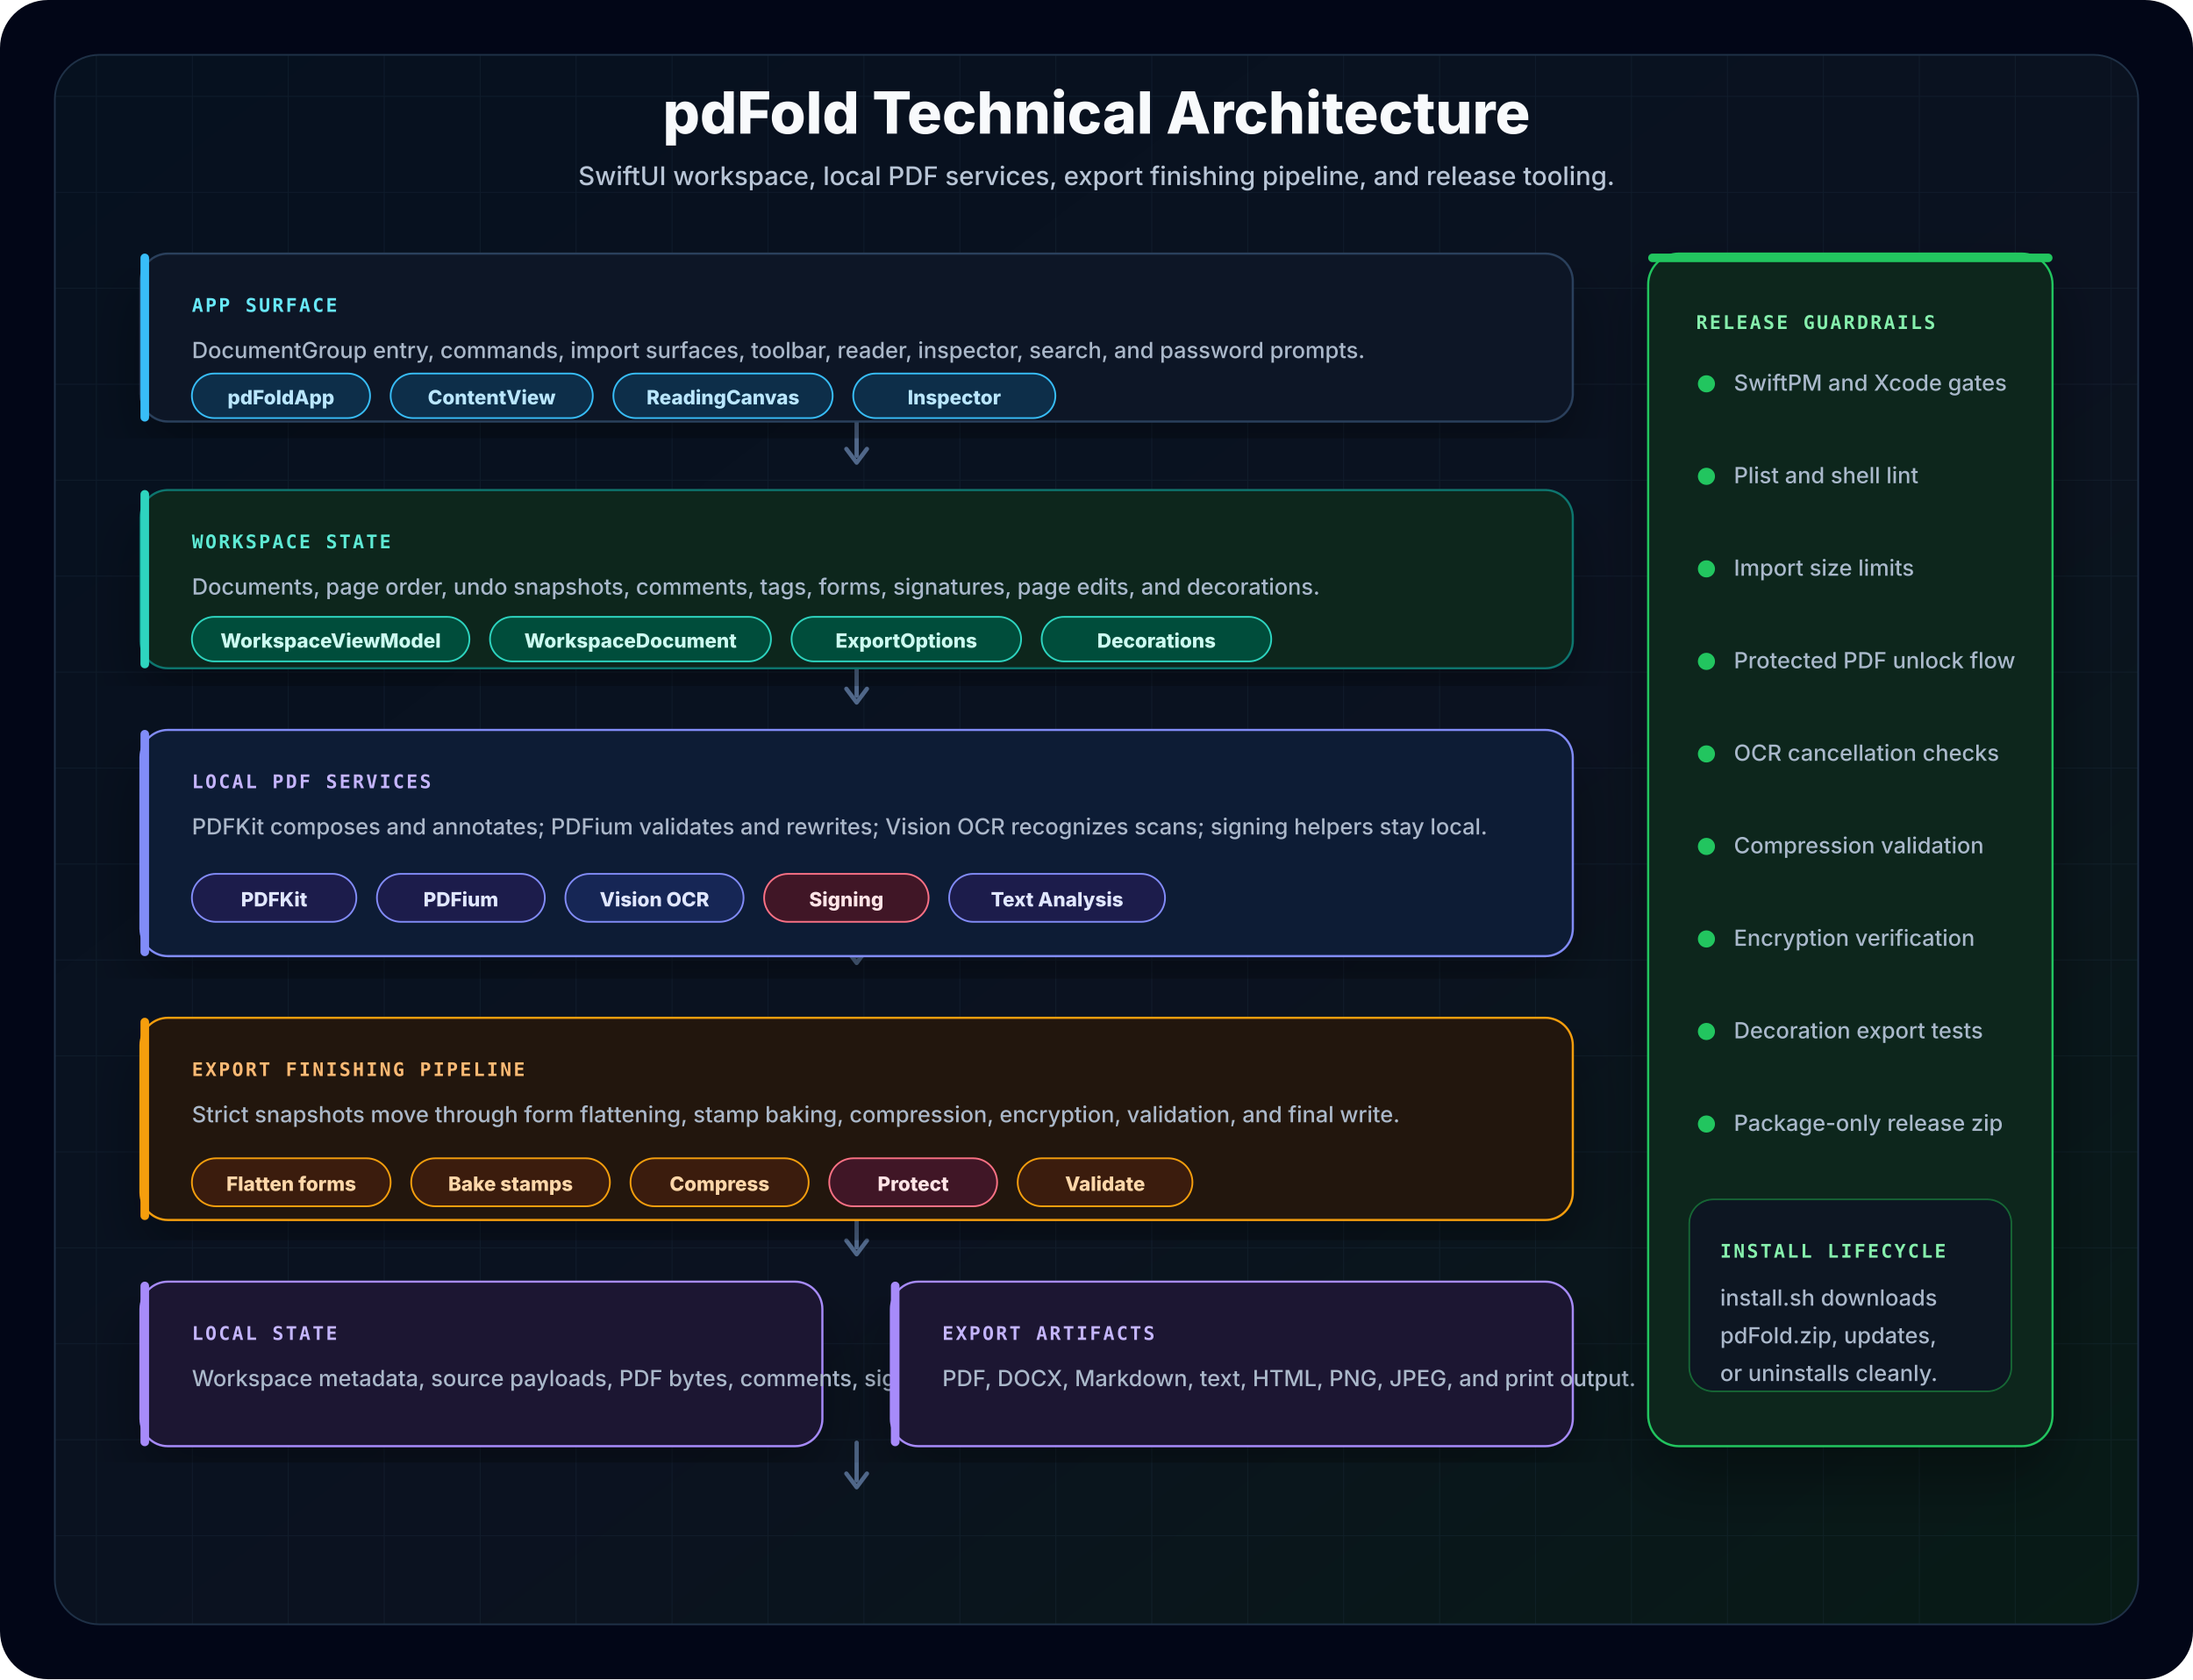
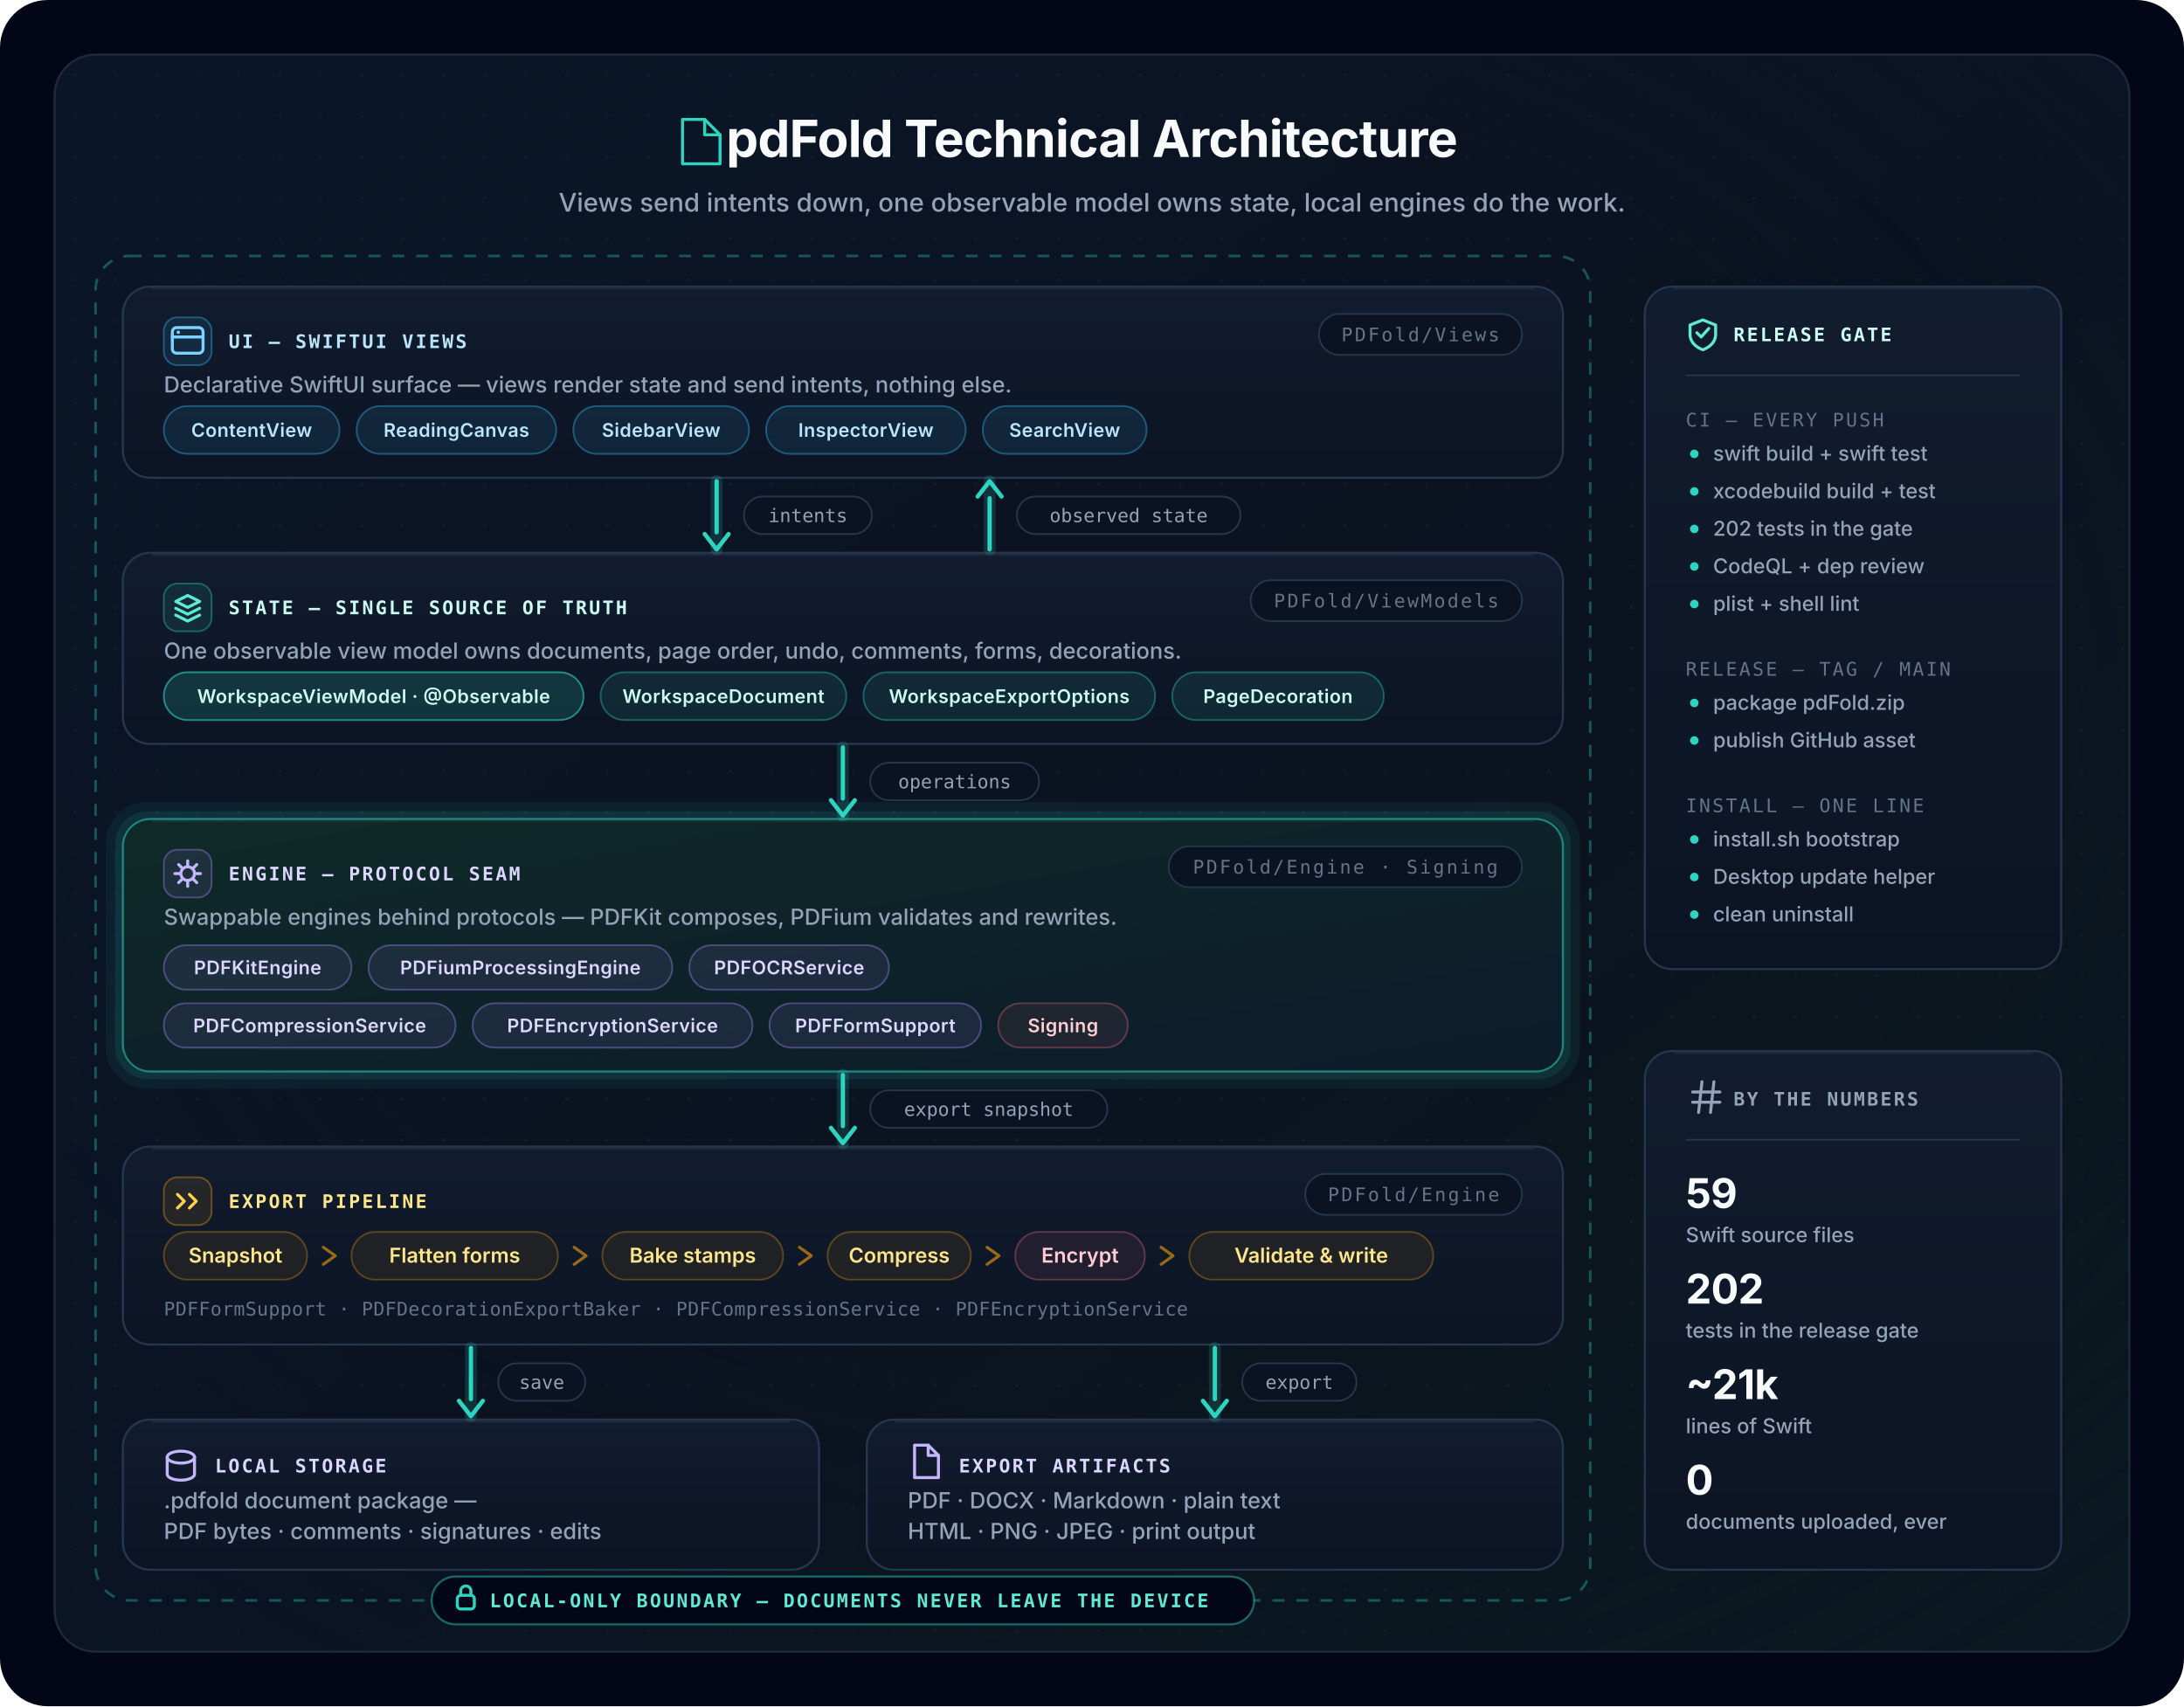
- <svg xmlns="http://www.w3.org/2000/svg" width="1280" height="980" viewBox="0 0 1280 980" fill="none" role="img" aria-labelledby="title desc">
+ <svg xmlns="http://www.w3.org/2000/svg" width="1280" height="1000" viewBox="0 0 1280 1000" fill="none" role="img" aria-labelledby="title desc">
  <defs>
-     <linearGradient id="bg" x1="0" y1="0" x2="1" y2="1">
-       <stop offset="0" stop-color="#06111F" />
-       <stop offset="0.58" stop-color="#0B1220" />
-       <stop offset="1" stop-color="#081B16" />
+     <linearGradient id="gPanel" x1="0" y1="0" x2="1" y2="1">
+       <stop offset="0" stop-color="#0A1628" />
+       <stop offset="0.55" stop-color="#0B1220" />
+       <stop offset="1" stop-color="#0A1A1A" />
    </linearGradient>
-     <pattern id="grid" width="56" height="56" patternUnits="userSpaceOnUse">
-       <path d="M 56 0 L 0 0 0 56" stroke="#274155" stroke-width="1" opacity="0.20" />
+     <linearGradient id="gCard" x1="0" y1="0" x2="0" y2="1">
+       <stop offset="0" stop-color="#111C2E" />
+       <stop offset="1" stop-color="#0C1424" />
+     </linearGradient>
+     <linearGradient id="gHero" x1="0" y1="0" x2="1" y2="1">
+       <stop offset="0" stop-color="#0E2A28" />
+       <stop offset="1" stop-color="#0D1B2A" />
+     </linearGradient>
+     <radialGradient id="gFade" cx="0.5" cy="0.42" r="0.9">
+       <stop offset="0.45" stop-color="#0A1628" stop-opacity="0" />
+       <stop offset="1" stop-color="#0A1628" stop-opacity="0.75" />
+     </radialGradient>
+     <pattern id="dots" x="32" y="32" width="24" height="24" patternUnits="userSpaceOnUse">
+       <circle cx="12" cy="12" r="1" fill="#334155" opacity="0.18" />
    </pattern>
-     <filter id="shadow" x="-10%" y="-10%" width="120%" height="120%">
-       <feDropShadow dx="0" dy="18" stdDeviation="18" flood-color="#000000" flood-opacity="0.34" />
-     </filter>
    <style>
-       .title { font: 800 34px ui-sans-serif, system-ui, -apple-system, BlinkMacSystemFont, "Segoe UI", sans-serif; fill: #F8FAFC; }
-       .subtitle { font: 500 15px ui-sans-serif, system-ui, -apple-system, BlinkMacSystemFont, "Segoe UI", sans-serif; fill: #B8C5D6; }
-       .body { font: 500 13px ui-sans-serif, system-ui, -apple-system, BlinkMacSystemFont, "Segoe UI", sans-serif; fill: #AAB8CA; }
-       .chip { font: 800 11.5px ui-sans-serif, system-ui, -apple-system, BlinkMacSystemFont, "Segoe UI", sans-serif; }
-       .tag { font: 800 11px ui-monospace, SFMono-Regular, Menlo, Monaco, Consolas, monospace; letter-spacing: 1.2px; }
-       .layer { fill: #101827; stroke: #2B405C; stroke-width: 1.25; }
-       .state { fill: #08251F; stroke: #0F766E; stroke-width: 1.25; }
-       .engine { fill: #111A34; stroke: #818CF8; stroke-width: 1.25; }
-       .export { fill: #241609; stroke: #F59E0B; stroke-width: 1.25; }
-       .artifact { fill: #1B1430; stroke: #A78BFA; stroke-width: 1.25; }
-       .guard { fill: #08251C; stroke: #22C55E; stroke-width: 1.25; }
-       .flow { fill: none; stroke: #506789; stroke-width: 2.5; stroke-linecap: round; stroke-linejoin: round; }
+       .t     { font: 700 30px ui-sans-serif, system-ui, -apple-system, "Segoe UI", sans-serif; letter-spacing: -0.4px; fill: #F8FAFC; }
+       .sub   { font: 450 15px ui-sans-serif, system-ui, -apple-system, "Segoe UI", sans-serif; fill: #94A3B8; }
+       .body  { font: 450 13px ui-sans-serif, system-ui, -apple-system, "Segoe UI", sans-serif; fill: #94A3B8; }
+       .eye   { font: 700 11px ui-monospace, "SF Mono", Menlo, Consolas, monospace; letter-spacing: 1.2px; }
+       .code  { font: 500 11px ui-monospace, "SF Mono", Menlo, Consolas, monospace; letter-spacing: 0.2px; fill: #64748B; }
+       .badge { font: 500 11px ui-monospace, "SF Mono", Menlo, Consolas, monospace; letter-spacing: 1.2px; fill: #64748B; }
+       .chip  { font: 600 11px ui-sans-serif, system-ui, -apple-system, "Segoe UI", sans-serif; letter-spacing: 0.2px; }
+       .pill  { font: 600 12px ui-sans-serif, system-ui, -apple-system, "Segoe UI", sans-serif; }
+       .item  { font: 500 12px ui-sans-serif, system-ui, -apple-system, "Segoe UI", sans-serif; fill: #94A3B8; }
+       .stat  { font: 700 24px ui-sans-serif, system-ui, -apple-system, "Segoe UI", sans-serif; letter-spacing: -0.3px; fill: #F8FAFC; }
+       .lbl   { font: 500 11px ui-monospace, "SF Mono", Menlo, Consolas, monospace; fill: #94A3B8; }
+       .ico   { stroke-width: 1.75; stroke-linecap: round; stroke-linejoin: round; fill: none; }
    </style>
  </defs>
-   <rect width="1280" height="980" rx="28" fill="#020617" />
-   <rect x="32" y="32" width="1216" height="916" rx="26" fill="url(#bg)" />
-   <rect x="32" y="32" width="1216" height="916" rx="26" fill="url(#grid)" />
-   <rect x="32" y="32" width="1216" height="916" rx="26" stroke="#1F3147" />
-   <text x="640" y="78" text-anchor="middle" class="title">pdFold Technical Architecture</text>
-   <text x="640" y="108" text-anchor="middle" class="subtitle">SwiftUI workspace, local PDF services, export finishing pipeline, and release tooling.</text>
+   <rect width="1280" height="1000" rx="28" fill="#020617" />
+   <rect x="32" y="32" width="1216" height="936" rx="24" fill="url(#gPanel)" />
+   <rect x="32" y="32" width="1216" height="936" rx="24" fill="url(#dots)" />
+   <rect x="32" y="32" width="1216" height="936" rx="24" fill="url(#gFade)" />
+   <rect x="32" y="32" width="1216" height="936" rx="24" stroke="#1E293B" stroke-width="1.25" />
+   <g class="ico" stroke="#2DD4BF">
+     <path d="M400 70 h13 l9 9 v17 h-22 z" />
+     <path d="M413 70 v9 h9" />
+   </g>
+   <text x="640" y="92" text-anchor="middle" class="t">pdFold Technical Architecture</text>
+   <text x="640" y="124" text-anchor="middle" class="sub">Views send intents down, one observable model owns state, local engines do the work.</text>
+   <rect x="56" y="150" width="876" height="788" rx="20" stroke="#2DD4BF" stroke-opacity="0.35" stroke-width="1.5" stroke-dasharray="7 7" />
+   <g transform="translate(72 168)">
+     <rect width="844" height="112" rx="16" fill="url(#gCard)" stroke="#26364E" stroke-width="1.25" />
+     <path d="M17 1.25 H827" stroke="#F8FAFC" stroke-opacity="0.06" stroke-width="1" />
+     <rect x="24" y="18" width="28" height="28" rx="8" fill="#38BDF8" fill-opacity="0.1" stroke="#38BDF8" stroke-opacity="0.38" />
+     <g transform="translate(28 22)" class="ico" stroke="#7DD3FC">
+       <rect x="1" y="2" width="18" height="15" rx="2.5" />
+       <path d="M1 7.5 H19" />
+       <circle cx="4.5" cy="4.75" r="1" fill="#7DD3FC" stroke="none" />
+     </g>
+     <text x="62" y="36" class="eye" fill="#BAE6FD">UI — SWIFTUI VIEWS</text>
+     <rect x="701" y="16" width="119" height="24" rx="12" fill="#0B1322" stroke="#26364E" />
+     <text x="760.5" y="32" text-anchor="middle" class="badge">PDFold/Views</text>
+     <text x="24" y="62" class="body">Declarative SwiftUI surface — views render state and send intents, nothing else.</text>
+     <g>
+       <rect x="24" y="70" width="103" height="28" rx="14" fill="#38BDF8" fill-opacity="0.1" stroke="#38BDF8" stroke-opacity="0.38" />
+       <text x="75.5" y="88" text-anchor="middle" class="chip" fill="#BAE6FD">ContentView</text>
+       <rect x="137" y="70" width="117" height="28" rx="14" fill="#38BDF8" fill-opacity="0.1" stroke="#38BDF8" stroke-opacity="0.38" />
+       <text x="195.5" y="88" text-anchor="middle" class="chip" fill="#BAE6FD">ReadingCanvas</text>
+       <rect x="264" y="70" width="103" height="28" rx="14" fill="#38BDF8" fill-opacity="0.1" stroke="#38BDF8" stroke-opacity="0.38" />
+       <text x="315.5" y="88" text-anchor="middle" class="chip" fill="#BAE6FD">SidebarView</text>
+       <rect x="377" y="70" width="117" height="28" rx="14" fill="#38BDF8" fill-opacity="0.1" stroke="#38BDF8" stroke-opacity="0.38" />
+       <text x="435.5" y="88" text-anchor="middle" class="chip" fill="#BAE6FD">InspectorView</text>
+       <rect x="504" y="70" width="96" height="28" rx="14" fill="#38BDF8" fill-opacity="0.1" stroke="#38BDF8" stroke-opacity="0.38" />
+       <text x="552" y="88" text-anchor="middle" class="chip" fill="#BAE6FD">SearchView</text>
+     </g>
+   </g>
+   <g transform="translate(72 324)">
+     <rect width="844" height="112" rx="16" fill="url(#gCard)" stroke="#26364E" stroke-width="1.25" />
+     <path d="M17 1.25 H827" stroke="#F8FAFC" stroke-opacity="0.06" stroke-width="1" />
+     <rect x="24" y="18" width="28" height="28" rx="8" fill="#2DD4BF" fill-opacity="0.1" stroke="#2DD4BF" stroke-opacity="0.38" />
+     <g transform="translate(28 22)" class="ico" stroke="#5EEAD4">
+       <path d="M3 6.5 l7 -3.5 7 3.5 -7 3.5 z" />
+       <path d="M3 10.5 l7 3.5 7 -3.5" />
+       <path d="M3 14.5 l7 3.5 7 -3.5" />
+     </g>
+     <text x="62" y="36" class="eye" fill="#CCFBF1">STATE — SINGLE SOURCE OF TRUTH</text>
+     <rect x="661" y="16" width="159" height="24" rx="12" fill="#0B1322" stroke="#26364E" />
+     <text x="740.5" y="32" text-anchor="middle" class="badge">PDFold/ViewModels</text>
+     <text x="24" y="62" class="body">One observable view model owns documents, page order, undo, comments, forms, decorations.</text>
+     <g>
+       <rect x="24" y="70" width="246" height="28" rx="14" fill="#2DD4BF" fill-opacity="0.16" stroke="#2DD4BF" stroke-opacity="0.6" />
+       <text x="147" y="88" text-anchor="middle" class="chip" fill="#CCFBF1">WorkspaceViewModel · @Observable</text>
+       <rect x="280" y="70" width="144" height="28" rx="14" fill="#2DD4BF" fill-opacity="0.1" stroke="#2DD4BF" stroke-opacity="0.38" />
+       <text x="352" y="88" text-anchor="middle" class="chip" fill="#CCFBF1">WorkspaceDocument</text>
+       <rect x="434" y="70" width="171" height="28" rx="14" fill="#2DD4BF" fill-opacity="0.1" stroke="#2DD4BF" stroke-opacity="0.38" />
+       <text x="519.5" y="88" text-anchor="middle" class="chip" fill="#CCFBF1">WorkspaceExportOptions</text>
+       <rect x="615" y="70" width="124" height="28" rx="14" fill="#2DD4BF" fill-opacity="0.1" stroke="#2DD4BF" stroke-opacity="0.38" />
+       <text x="677" y="88" text-anchor="middle" class="chip" fill="#CCFBF1">PageDecoration</text>
+     </g>
+   </g>
+   <rect x="67" y="475" width="854" height="158" rx="19" stroke="#2DD4BF" stroke-opacity="0.07" stroke-width="10" />
+   <rect x="69.5" y="477.5" width="849" height="153" rx="17" stroke="#2DD4BF" stroke-opacity="0.1" stroke-width="4" />
+   <g transform="translate(72 480)">
+     <rect width="844" height="148" rx="16" fill="url(#gHero)" stroke="#2DD4BF" stroke-opacity="0.55" stroke-width="1.25" />
+     <path d="M17 1.25 H827" stroke="#F8FAFC" stroke-opacity="0.06" stroke-width="1" />
+     <rect x="24" y="18" width="28" height="28" rx="8" fill="#A78BFA" fill-opacity="0.1" stroke="#A78BFA" stroke-opacity="0.38" />
+     <g transform="translate(28 22)" class="ico" stroke="#C4B5FD">
+       <circle cx="10" cy="10" r="4" />
+       <path d="M10 2.5 v2.5 M10 15 v2.5 M2.5 10 h2.5 M15 10 h2.5 M4.7 4.7 l1.8 1.8 M13.5 13.5 l1.8 1.8 M15.3 4.7 l-1.8 1.8 M4.7 15.3 l1.8 -1.8" />
+     </g>
+     <text x="62" y="36" class="eye" fill="#DDD6FE">ENGINE — PROTOCOL SEAM</text>
+     <rect x="613" y="16" width="207" height="24" rx="12" fill="#0B1322" stroke="#26364E" />
+     <text x="716.5" y="32" text-anchor="middle" class="badge">PDFold/Engine · Signing</text>
+     <text x="24" y="62" class="body">Swappable engines behind protocols — PDFKit composes, PDFium validates and rewrites.</text>
+     <g>
+       <rect x="24" y="74" width="110" height="26" rx="13" fill="#A78BFA" fill-opacity="0.1" stroke="#A78BFA" stroke-opacity="0.38" />
+       <text x="79" y="91" text-anchor="middle" class="chip" fill="#DDD6FE">PDFKitEngine</text>
+       <rect x="144" y="74" width="178" height="26" rx="13" fill="#A78BFA" fill-opacity="0.1" stroke="#A78BFA" stroke-opacity="0.38" />
+       <text x="233" y="91" text-anchor="middle" class="chip" fill="#DDD6FE">PDFiumProcessingEngine</text>
+       <rect x="332" y="74" width="117" height="26" rx="13" fill="#A78BFA" fill-opacity="0.1" stroke="#A78BFA" stroke-opacity="0.38" />
+       <text x="390.5" y="91" text-anchor="middle" class="chip" fill="#DDD6FE">PDFOCRService</text>
+       <rect x="24" y="108" width="171" height="26" rx="13" fill="#A78BFA" fill-opacity="0.1" stroke="#A78BFA" stroke-opacity="0.38" />
+       <text x="109.5" y="125" text-anchor="middle" class="chip" fill="#DDD6FE">PDFCompressionService</text>
+       <rect x="205" y="108" width="164" height="26" rx="13" fill="#A78BFA" fill-opacity="0.1" stroke="#A78BFA" stroke-opacity="0.38" />
+       <text x="287" y="125" text-anchor="middle" class="chip" fill="#DDD6FE">PDFEncryptionService</text>
+       <rect x="379" y="108" width="124" height="26" rx="13" fill="#A78BFA" fill-opacity="0.1" stroke="#A78BFA" stroke-opacity="0.38" />
+       <text x="441" y="125" text-anchor="middle" class="chip" fill="#DDD6FE">PDFFormSupport</text>
+       <rect x="513" y="108" width="76" height="26" rx="13" fill="#FB7185" fill-opacity="0.08" stroke="#FB7185" stroke-opacity="0.32" />
+       <text x="551" y="125" text-anchor="middle" class="chip" fill="#FECDD3">Signing</text>
+     </g>
+   </g>
+   <g transform="translate(72 672)">
+     <rect width="844" height="116" rx="16" fill="url(#gCard)" stroke="#26364E" stroke-width="1.25" />
+     <path d="M17 1.25 H827" stroke="#F8FAFC" stroke-opacity="0.06" stroke-width="1" />
+     <rect x="24" y="18" width="28" height="28" rx="8" fill="#F59E0B" fill-opacity="0.1" stroke="#F59E0B" stroke-opacity="0.38" />
+     <g transform="translate(28 22)" class="ico" stroke="#FCD34D">
+       <path d="M4 6 l4 4 -4 4" />
+       <path d="M11 6 l4 4 -4 4" />
+     </g>
+     <text x="62" y="36" class="eye" fill="#FDE68A">EXPORT PIPELINE</text>
+     <rect x="693" y="16" width="127" height="24" rx="12" fill="#0B1322" stroke="#26364E" />
+     <text x="756.5" y="32" text-anchor="middle" class="badge">PDFold/Engine</text>
+     <g>
+       <rect x="24" y="50" width="84" height="28" rx="14" fill="#F59E0B" fill-opacity="0.08" stroke="#F59E0B" stroke-opacity="0.32" />
+       <text x="66" y="68" text-anchor="middle" class="pill" fill="#FDE68A">Snapshot</text>
+       <path d="M117.5 59 l7 5 -7 5" class="ico" stroke="#F59E0B" stroke-opacity="0.6" />
+       <rect x="134" y="50" width="121" height="28" rx="14" fill="#F59E0B" fill-opacity="0.08" stroke="#F59E0B" stroke-opacity="0.32" />
+       <text x="194.5" y="68" text-anchor="middle" class="pill" fill="#FDE68A">Flatten forms</text>
+       <path d="M264.5 59 l7 5 -7 5" class="ico" stroke="#F59E0B" stroke-opacity="0.6" />
+       <rect x="281" y="50" width="106" height="28" rx="14" fill="#F59E0B" fill-opacity="0.08" stroke="#F59E0B" stroke-opacity="0.32" />
+       <text x="334" y="68" text-anchor="middle" class="pill" fill="#FDE68A">Bake stamps</text>
+       <path d="M396.5 59 l7 5 -7 5" class="ico" stroke="#F59E0B" stroke-opacity="0.6" />
+       <rect x="413" y="50" width="84" height="28" rx="14" fill="#F59E0B" fill-opacity="0.08" stroke="#F59E0B" stroke-opacity="0.32" />
+       <text x="455" y="68" text-anchor="middle" class="pill" fill="#FDE68A">Compress</text>
+       <path d="M506.5 59 l7 5 -7 5" class="ico" stroke="#F59E0B" stroke-opacity="0.6" />
+       <rect x="523" y="50" width="76" height="28" rx="14" fill="#FB7185" fill-opacity="0.08" stroke="#FB7185" stroke-opacity="0.32" />
+       <text x="561" y="68" text-anchor="middle" class="pill" fill="#FECDD3">Encrypt</text>
+       <path d="M608.5 59 l7 5 -7 5" class="ico" stroke="#F59E0B" stroke-opacity="0.6" />
+       <rect x="625" y="50" width="143" height="28" rx="14" fill="#F59E0B" fill-opacity="0.08" stroke="#F59E0B" stroke-opacity="0.32" />
+       <text x="696.5" y="68" text-anchor="middle" class="pill" fill="#FDE68A">Validate &amp; write</text>
+     </g>
+     <text x="24" y="99" class="code">PDFFormSupport · PDFDecorationExportBaker · PDFCompressionService · PDFEncryptionService</text>
+   </g>
+   <g transform="translate(72 832)">
+     <rect width="408" height="88" rx="16" fill="url(#gCard)" stroke="#26364E" stroke-width="1.25" />
+     <path d="M17 1.25 H391" stroke="#F8FAFC" stroke-opacity="0.06" stroke-width="1" />
+     <g class="ico" stroke="#C4B5FD">
+       <ellipse cx="34" cy="22" rx="8" ry="3.5" />
+       <path d="M26 22 v10 a8 3.5 0 0 0 16 0 v-10" />
+     </g>
+     <text x="54" y="31" class="eye" fill="#DDD6FE">LOCAL STORAGE</text>
+     <text x="24" y="52" class="body">.pdfold document package —</text>
+     <text x="24" y="70" class="body">PDF bytes · comments · signatures · edits</text>
+   </g>
+   <g transform="translate(508 832)">
+     <rect width="408" height="88" rx="16" fill="url(#gCard)" stroke="#26364E" stroke-width="1.25" />
+     <path d="M17 1.25 H391" stroke="#F8FAFC" stroke-opacity="0.06" stroke-width="1" />
+     <g class="ico" stroke="#C4B5FD">
+       <path d="M28 15 h8 l6 6 v13 h-14 z" />
+       <path d="M36 15 v6 h6" />
+     </g>
+     <text x="54" y="31" class="eye" fill="#DDD6FE">EXPORT ARTIFACTS</text>
+     <text x="24" y="52" class="body">PDF · DOCX · Markdown · plain text</text>
+     <text x="24" y="70" class="body">HTML · PNG · JPEG · print output</text>
+   </g>
  <g>
-     <path d="M500 245 V266" class="flow" />
-     <path d="M494 262 L500 270 L506 262" class="flow" />
-     <path d="M500 386 V406" class="flow" />
-     <path d="M494 402 L500 410 L506 402" class="flow" />
-     <path d="M500 536 V558" class="flow" />
-     <path d="M494 554 L500 562 L506 554" class="flow" />
-     <path d="M500 708 V728" class="flow" />
-     <path d="M494 724 L500 732 L506 724" class="flow" />
-     <path d="M500 842 V864" class="flow" />
-     <path d="M494 860 L500 868 L506 860" class="flow" />
-   </g>
-   <g transform="translate(82 148)" filter="url(#shadow)">
-     <rect width="836" height="98" rx="16" class="layer" />
-     <rect width="5" height="98" rx="2.5" fill="#38BDF8" />
-     <text x="30" y="34" class="tag" fill="#67E8F9">APP SURFACE</text>
-     <text x="30" y="61" class="body">DocumentGroup entry, commands, import surfaces, toolbar, reader, inspector, search, and password prompts.</text>
-     <g transform="translate(30 70)">
-       <rect width="104" height="26" rx="13" fill="#082F49" stroke="#38BDF8" />
-       <text x="52" y="18" text-anchor="middle" class="chip" fill="#BAE6FD">pdFoldApp</text>
-       <rect x="116" width="118" height="26" rx="13" fill="#082F49" stroke="#38BDF8" />
-       <text x="175" y="18" text-anchor="middle" class="chip" fill="#BAE6FD">ContentView</text>
-       <rect x="246" width="128" height="26" rx="13" fill="#082F49" stroke="#38BDF8" />
-       <text x="310" y="18" text-anchor="middle" class="chip" fill="#BAE6FD">ReadingCanvas</text>
-       <rect x="386" width="118" height="26" rx="13" fill="#082F49" stroke="#38BDF8" />
-       <text x="445" y="18" text-anchor="middle" class="chip" fill="#BAE6FD">Inspector</text>
-     </g>
-   </g>
-   <g transform="translate(82 286)" filter="url(#shadow)">
-     <rect width="836" height="104" rx="16" class="state" />
-     <rect width="5" height="104" rx="2.5" fill="#2DD4BF" />
-     <text x="30" y="34" class="tag" fill="#5EEAD4">WORKSPACE STATE</text>
-     <text x="30" y="61" class="body">Documents, page order, undo snapshots, comments, tags, forms, signatures, page edits, and decorations.</text>
-     <g transform="translate(30 74)">
-       <rect width="162" height="26" rx="13" fill="#064E3B" stroke="#2DD4BF" />
-       <text x="81" y="18" text-anchor="middle" class="chip" fill="#CCFBF1">WorkspaceViewModel</text>
-       <rect x="174" width="164" height="26" rx="13" fill="#064E3B" stroke="#2DD4BF" />
-       <text x="256" y="18" text-anchor="middle" class="chip" fill="#CCFBF1">WorkspaceDocument</text>
-       <rect x="350" width="134" height="26" rx="13" fill="#064E3B" stroke="#2DD4BF" />
-       <text x="417" y="18" text-anchor="middle" class="chip" fill="#CCFBF1">ExportOptions</text>
-       <rect x="496" width="134" height="26" rx="13" fill="#064E3B" stroke="#2DD4BF" />
-       <text x="563" y="18" text-anchor="middle" class="chip" fill="#CCFBF1">Decorations</text>
-     </g>
-   </g>
-   <g transform="translate(82 426)" filter="url(#shadow)">
-     <rect width="836" height="132" rx="16" class="engine" />
-     <rect width="5" height="132" rx="2.5" fill="#818CF8" />
-     <text x="30" y="34" class="tag" fill="#C4B5FD">LOCAL PDF SERVICES</text>
-     <text x="30" y="61" class="body">PDFKit composes and annotates; PDFium validates and rewrites; Vision OCR recognizes scans; signing helpers stay local.</text>
-     <g transform="translate(30 84)">
-       <rect width="96" height="28" rx="14" fill="#1E1B4B" stroke="#818CF8" />
-       <text x="48" y="19" text-anchor="middle" class="chip" fill="#E0E7FF">PDFKit</text>
-       <rect x="108" width="98" height="28" rx="14" fill="#1E1B4B" stroke="#818CF8" />
-       <text x="157" y="19" text-anchor="middle" class="chip" fill="#E0E7FF">PDFium</text>
-       <rect x="218" width="104" height="28" rx="14" fill="#172554" stroke="#818CF8" />
-       <text x="270" y="19" text-anchor="middle" class="chip" fill="#E0E7FF">Vision OCR</text>
-       <rect x="334" width="96" height="28" rx="14" fill="#3F1727" stroke="#FB7185" />
-       <text x="382" y="19" text-anchor="middle" class="chip" fill="#FFE4E6">Signing</text>
-       <rect x="442" width="126" height="28" rx="14" fill="#1E1B4B" stroke="#818CF8" />
-       <text x="505" y="19" text-anchor="middle" class="chip" fill="#E0E7FF">Text Analysis</text>
-     </g>
-   </g>
-   <g transform="translate(82 594)" filter="url(#shadow)">
-     <rect width="836" height="118" rx="16" class="export" />
-     <rect width="5" height="118" rx="2.5" fill="#F59E0B" />
-     <text x="30" y="34" class="tag" fill="#FDBA74">EXPORT FINISHING PIPELINE</text>
-     <text x="30" y="61" class="body">Strict snapshots move through form flattening, stamp baking, compression, encryption, validation, and final write.</text>
-     <g transform="translate(30 82)">
-       <rect width="116" height="28" rx="14" fill="#3B1E08" stroke="#F59E0B" />
-       <text x="58" y="19" text-anchor="middle" class="chip" fill="#FED7AA">Flatten forms</text>
-       <rect x="128" width="116" height="28" rx="14" fill="#3B1E08" stroke="#F59E0B" />
-       <text x="186" y="19" text-anchor="middle" class="chip" fill="#FED7AA">Bake stamps</text>
-       <rect x="256" width="104" height="28" rx="14" fill="#3B1E08" stroke="#F59E0B" />
-       <text x="308" y="19" text-anchor="middle" class="chip" fill="#FED7AA">Compress</text>
-       <rect x="372" width="98" height="28" rx="14" fill="#3F1727" stroke="#FB7185" />
-       <text x="421" y="19" text-anchor="middle" class="chip" fill="#FFE4E6">Protect</text>
-       <rect x="482" width="102" height="28" rx="14" fill="#3B1E08" stroke="#F59E0B" />
-       <text x="533" y="19" text-anchor="middle" class="chip" fill="#FED7AA">Validate</text>
-     </g>
-   </g>
-   <g transform="translate(82 748)" filter="url(#shadow)">
-     <rect width="398" height="96" rx="16" class="artifact" />
-     <rect width="5" height="96" rx="2.5" fill="#A78BFA" />
-     <text x="30" y="34" class="tag" fill="#C4B5FD">LOCAL STATE</text>
-     <text x="30" y="61" class="body">Workspace metadata, source payloads, PDF bytes, comments, signatures, and page edit state.</text>
-   </g>
-   <g transform="translate(520 748)" filter="url(#shadow)">
-     <rect width="398" height="96" rx="16" class="artifact" />
-     <rect width="5" height="96" rx="2.5" fill="#A78BFA" />
-     <text x="30" y="34" class="tag" fill="#C4B5FD">EXPORT ARTIFACTS</text>
-     <text x="30" y="61" class="body">PDF, DOCX, Markdown, text, HTML, PNG, JPEG, and print output.</text>
-   </g>
-   <g transform="translate(962 148)" filter="url(#shadow)">
-     <rect width="236" height="696" rx="18" class="guard" />
-     <rect width="236" height="5" rx="2.5" fill="#22C55E" />
-     <text x="28" y="44" class="tag" fill="#86EFAC">RELEASE GUARDRAILS</text>
-     <g transform="translate(28 76)">
-       <circle cx="6" cy="0" r="5" fill="#22C55E" />
-       <text x="22" y="4" class="body">SwiftPM and Xcode gates</text>
-       <circle cx="6" cy="54" r="5" fill="#22C55E" />
-       <text x="22" y="58" class="body">Plist and shell lint</text>
-       <circle cx="6" cy="108" r="5" fill="#22C55E" />
-       <text x="22" y="112" class="body">Import size limits</text>
-       <circle cx="6" cy="162" r="5" fill="#22C55E" />
-       <text x="22" y="166" class="body">Protected PDF unlock flow</text>
-       <circle cx="6" cy="216" r="5" fill="#22C55E" />
-       <text x="22" y="220" class="body">OCR cancellation checks</text>
-       <circle cx="6" cy="270" r="5" fill="#22C55E" />
-       <text x="22" y="274" class="body">Compression validation</text>
-       <circle cx="6" cy="324" r="5" fill="#22C55E" />
-       <text x="22" y="328" class="body">Encryption verification</text>
-       <circle cx="6" cy="378" r="5" fill="#22C55E" />
-       <text x="22" y="382" class="body">Decoration export tests</text>
-       <circle cx="6" cy="432" r="5" fill="#22C55E" />
-       <text x="22" y="436" class="body">Package-only release zip</text>
-     </g>
-     <rect x="24" y="552" width="188" height="112" rx="14" fill="#0B1220" stroke="#166534" />
-     <text x="42" y="586" class="tag" fill="#86EFAC">INSTALL LIFECYCLE</text>
-     <text x="42" y="614" class="body">install.sh downloads</text>
-     <text x="42" y="636" class="body">pdFold.zip, updates,</text>
-     <text x="42" y="658" class="body">or uninstalls cleanly.</text>
+     <rect x="253" y="924" width="482" height="28" rx="14" fill="#020617" stroke="#2DD4BF" stroke-opacity="0.45" stroke-width="1.25" />
+     <g class="ico" stroke="#2DD4BF" stroke-width="1.5">
+       <rect x="268" y="935" width="10" height="8" rx="2" />
+       <path d="M270 935 v-2.5 a3 3 0 0 1 6 0 V935" />
+     </g>
+     <text x="287" y="942" class="eye" fill="#5EEAD4">LOCAL-ONLY BOUNDARY — DOCUMENTS NEVER LEAVE THE DEVICE</text>
+   </g>
+   <g transform="translate(964 168)">
+     <rect width="244" height="400" rx="16" fill="url(#gCard)" stroke="#26364E" stroke-width="1.25" />
+     <path d="M17 1.25 H227" stroke="#F8FAFC" stroke-opacity="0.06" stroke-width="1" />
+     <g class="ico" stroke="#5EEAD4">
+       <path d="M34 19.5 l7.5 3 v5.5 c0 4.5 -3.5 7.5 -7.5 9 c-4 -1.5 -7.5 -4.5 -7.5 -9 v-5.5 z" />
+       <path d="M30.5 27 l2.5 2.5 4.5 -5" />
+     </g>
+     <text x="52" y="32" class="eye" fill="#CCFBF1">RELEASE GATE</text>
+     <path d="M24 52 H220" stroke="#26364E" />
+     <text x="24" y="82" class="badge">CI — EVERY PUSH</text>
+     <circle cx="29" cy="98" r="2.5" fill="#2DD4BF" />
+     <text x="40" y="102" class="item">swift build + swift test</text>
+     <circle cx="29" cy="120" r="2.5" fill="#2DD4BF" />
+     <text x="40" y="124" class="item">xcodebuild build + test</text>
+     <circle cx="29" cy="142" r="2.5" fill="#2DD4BF" />
+     <text x="40" y="146" class="item">202 tests in the gate</text>
+     <circle cx="29" cy="164" r="2.5" fill="#2DD4BF" />
+     <text x="40" y="168" class="item">CodeQL + dep review</text>
+     <circle cx="29" cy="186" r="2.5" fill="#2DD4BF" />
+     <text x="40" y="190" class="item">plist + shell lint</text>
+     <text x="24" y="228" class="badge">RELEASE — TAG / MAIN</text>
+     <circle cx="29" cy="244" r="2.5" fill="#2DD4BF" />
+     <text x="40" y="248" class="item">package pdFold.zip</text>
+     <circle cx="29" cy="266" r="2.5" fill="#2DD4BF" />
+     <text x="40" y="270" class="item">publish GitHub asset</text>
+     <text x="24" y="308" class="badge">INSTALL — ONE LINE</text>
+     <circle cx="29" cy="324" r="2.5" fill="#2DD4BF" />
+     <text x="40" y="328" class="item">install.sh bootstrap</text>
+     <circle cx="29" cy="346" r="2.5" fill="#2DD4BF" />
+     <text x="40" y="350" class="item">Desktop update helper</text>
+     <circle cx="29" cy="368" r="2.5" fill="#2DD4BF" />
+     <text x="40" y="372" class="item">clean uninstall</text>
+   </g>
+   <g transform="translate(964 616)">
+     <rect width="244" height="304" rx="16" fill="url(#gCard)" stroke="#26364E" stroke-width="1.25" />
+     <path d="M17 1.25 H227" stroke="#F8FAFC" stroke-opacity="0.06" stroke-width="1" />
+     <g class="ico" stroke="#94A3B8">
+       <path d="M28 24 h16 M28 30 h16" />
+       <path d="M33.5 18 l-2 18 M40.5 18 l-2 18" />
+     </g>
+     <text x="52" y="32" class="eye" fill="#94A3B8">BY THE NUMBERS</text>
+     <path d="M24 52 H220" stroke="#26364E" />
+     <text x="24" y="92" class="stat">59</text>
+     <text x="24" y="112" class="item">Swift source files</text>
+     <text x="24" y="148" class="stat">202</text>
+     <text x="24" y="168" class="item">tests in the release gate</text>
+     <text x="24" y="204" class="stat">~21k</text>
+     <text x="24" y="224" class="item">lines of Swift</text>
+     <text x="24" y="260" class="stat">0</text>
+     <text x="24" y="280" class="item">documents uploaded, ever</text>
+   </g>
+   <g>
+     <path d="M420 282 V322" stroke="#2DD4BF" stroke-opacity="0.16" stroke-width="7" stroke-linecap="round" />
+     <path d="M420 282 V312" stroke="#2DD4BF" stroke-width="2.5" stroke-linecap="round" />
+     <path d="M413 313 L420 322 L427 313" stroke="#2DD4BF" stroke-width="2.5" stroke-linecap="round" stroke-linejoin="round" fill="none" />
+     <rect x="436" y="291" width="75" height="22" rx="11" fill="#0B1322" stroke="#26364E" />
+     <text x="473.5" y="306" text-anchor="middle" class="lbl">intents</text>
+     <path d="M580 322 V282" stroke="#2DD4BF" stroke-opacity="0.16" stroke-width="7" stroke-linecap="round" />
+     <path d="M580 322 V292" stroke="#2DD4BF" stroke-width="2.5" stroke-linecap="round" />
+     <path d="M573 291 L580 282 L587 291" stroke="#2DD4BF" stroke-width="2.5" stroke-linecap="round" stroke-linejoin="round" fill="none" />
+     <rect x="596" y="291" width="131" height="22" rx="11" fill="#0B1322" stroke="#26364E" />
+     <text x="661.5" y="306" text-anchor="middle" class="lbl">observed state</text>
+     <path d="M494 438 V478" stroke="#2DD4BF" stroke-opacity="0.16" stroke-width="7" stroke-linecap="round" />
+     <path d="M494 438 V468" stroke="#2DD4BF" stroke-width="2.5" stroke-linecap="round" />
+     <path d="M487 469 L494 478 L501 469" stroke="#2DD4BF" stroke-width="2.5" stroke-linecap="round" stroke-linejoin="round" fill="none" />
+     <rect x="510" y="447" width="99" height="22" rx="11" fill="#0B1322" stroke="#26364E" />
+     <text x="559.5" y="462" text-anchor="middle" class="lbl">operations</text>
+     <path d="M494 630 V670" stroke="#2DD4BF" stroke-opacity="0.16" stroke-width="7" stroke-linecap="round" />
+     <path d="M494 630 V660" stroke="#2DD4BF" stroke-width="2.5" stroke-linecap="round" />
+     <path d="M487 661 L494 670 L501 661" stroke="#2DD4BF" stroke-width="2.5" stroke-linecap="round" stroke-linejoin="round" fill="none" />
+     <rect x="510" y="639" width="139" height="22" rx="11" fill="#0B1322" stroke="#26364E" />
+     <text x="579.5" y="654" text-anchor="middle" class="lbl">export snapshot</text>
+     <path d="M276 790 V830" stroke="#2DD4BF" stroke-opacity="0.16" stroke-width="7" stroke-linecap="round" />
+     <path d="M276 790 V820" stroke="#2DD4BF" stroke-width="2.5" stroke-linecap="round" />
+     <path d="M269 821 L276 830 L283 821" stroke="#2DD4BF" stroke-width="2.5" stroke-linecap="round" stroke-linejoin="round" fill="none" />
+     <rect x="292" y="799" width="51" height="22" rx="11" fill="#0B1322" stroke="#26364E" />
+     <text x="317.5" y="814" text-anchor="middle" class="lbl">save</text>
+     <path d="M712 790 V830" stroke="#2DD4BF" stroke-opacity="0.16" stroke-width="7" stroke-linecap="round" />
+     <path d="M712 790 V820" stroke="#2DD4BF" stroke-width="2.5" stroke-linecap="round" />
+     <path d="M705 821 L712 830 L719 821" stroke="#2DD4BF" stroke-width="2.5" stroke-linecap="round" stroke-linejoin="round" fill="none" />
+     <rect x="728" y="799" width="67" height="22" rx="11" fill="#0B1322" stroke="#26364E" />
+     <text x="761.5" y="814" text-anchor="middle" class="lbl">export</text>
  </g>
</svg>
